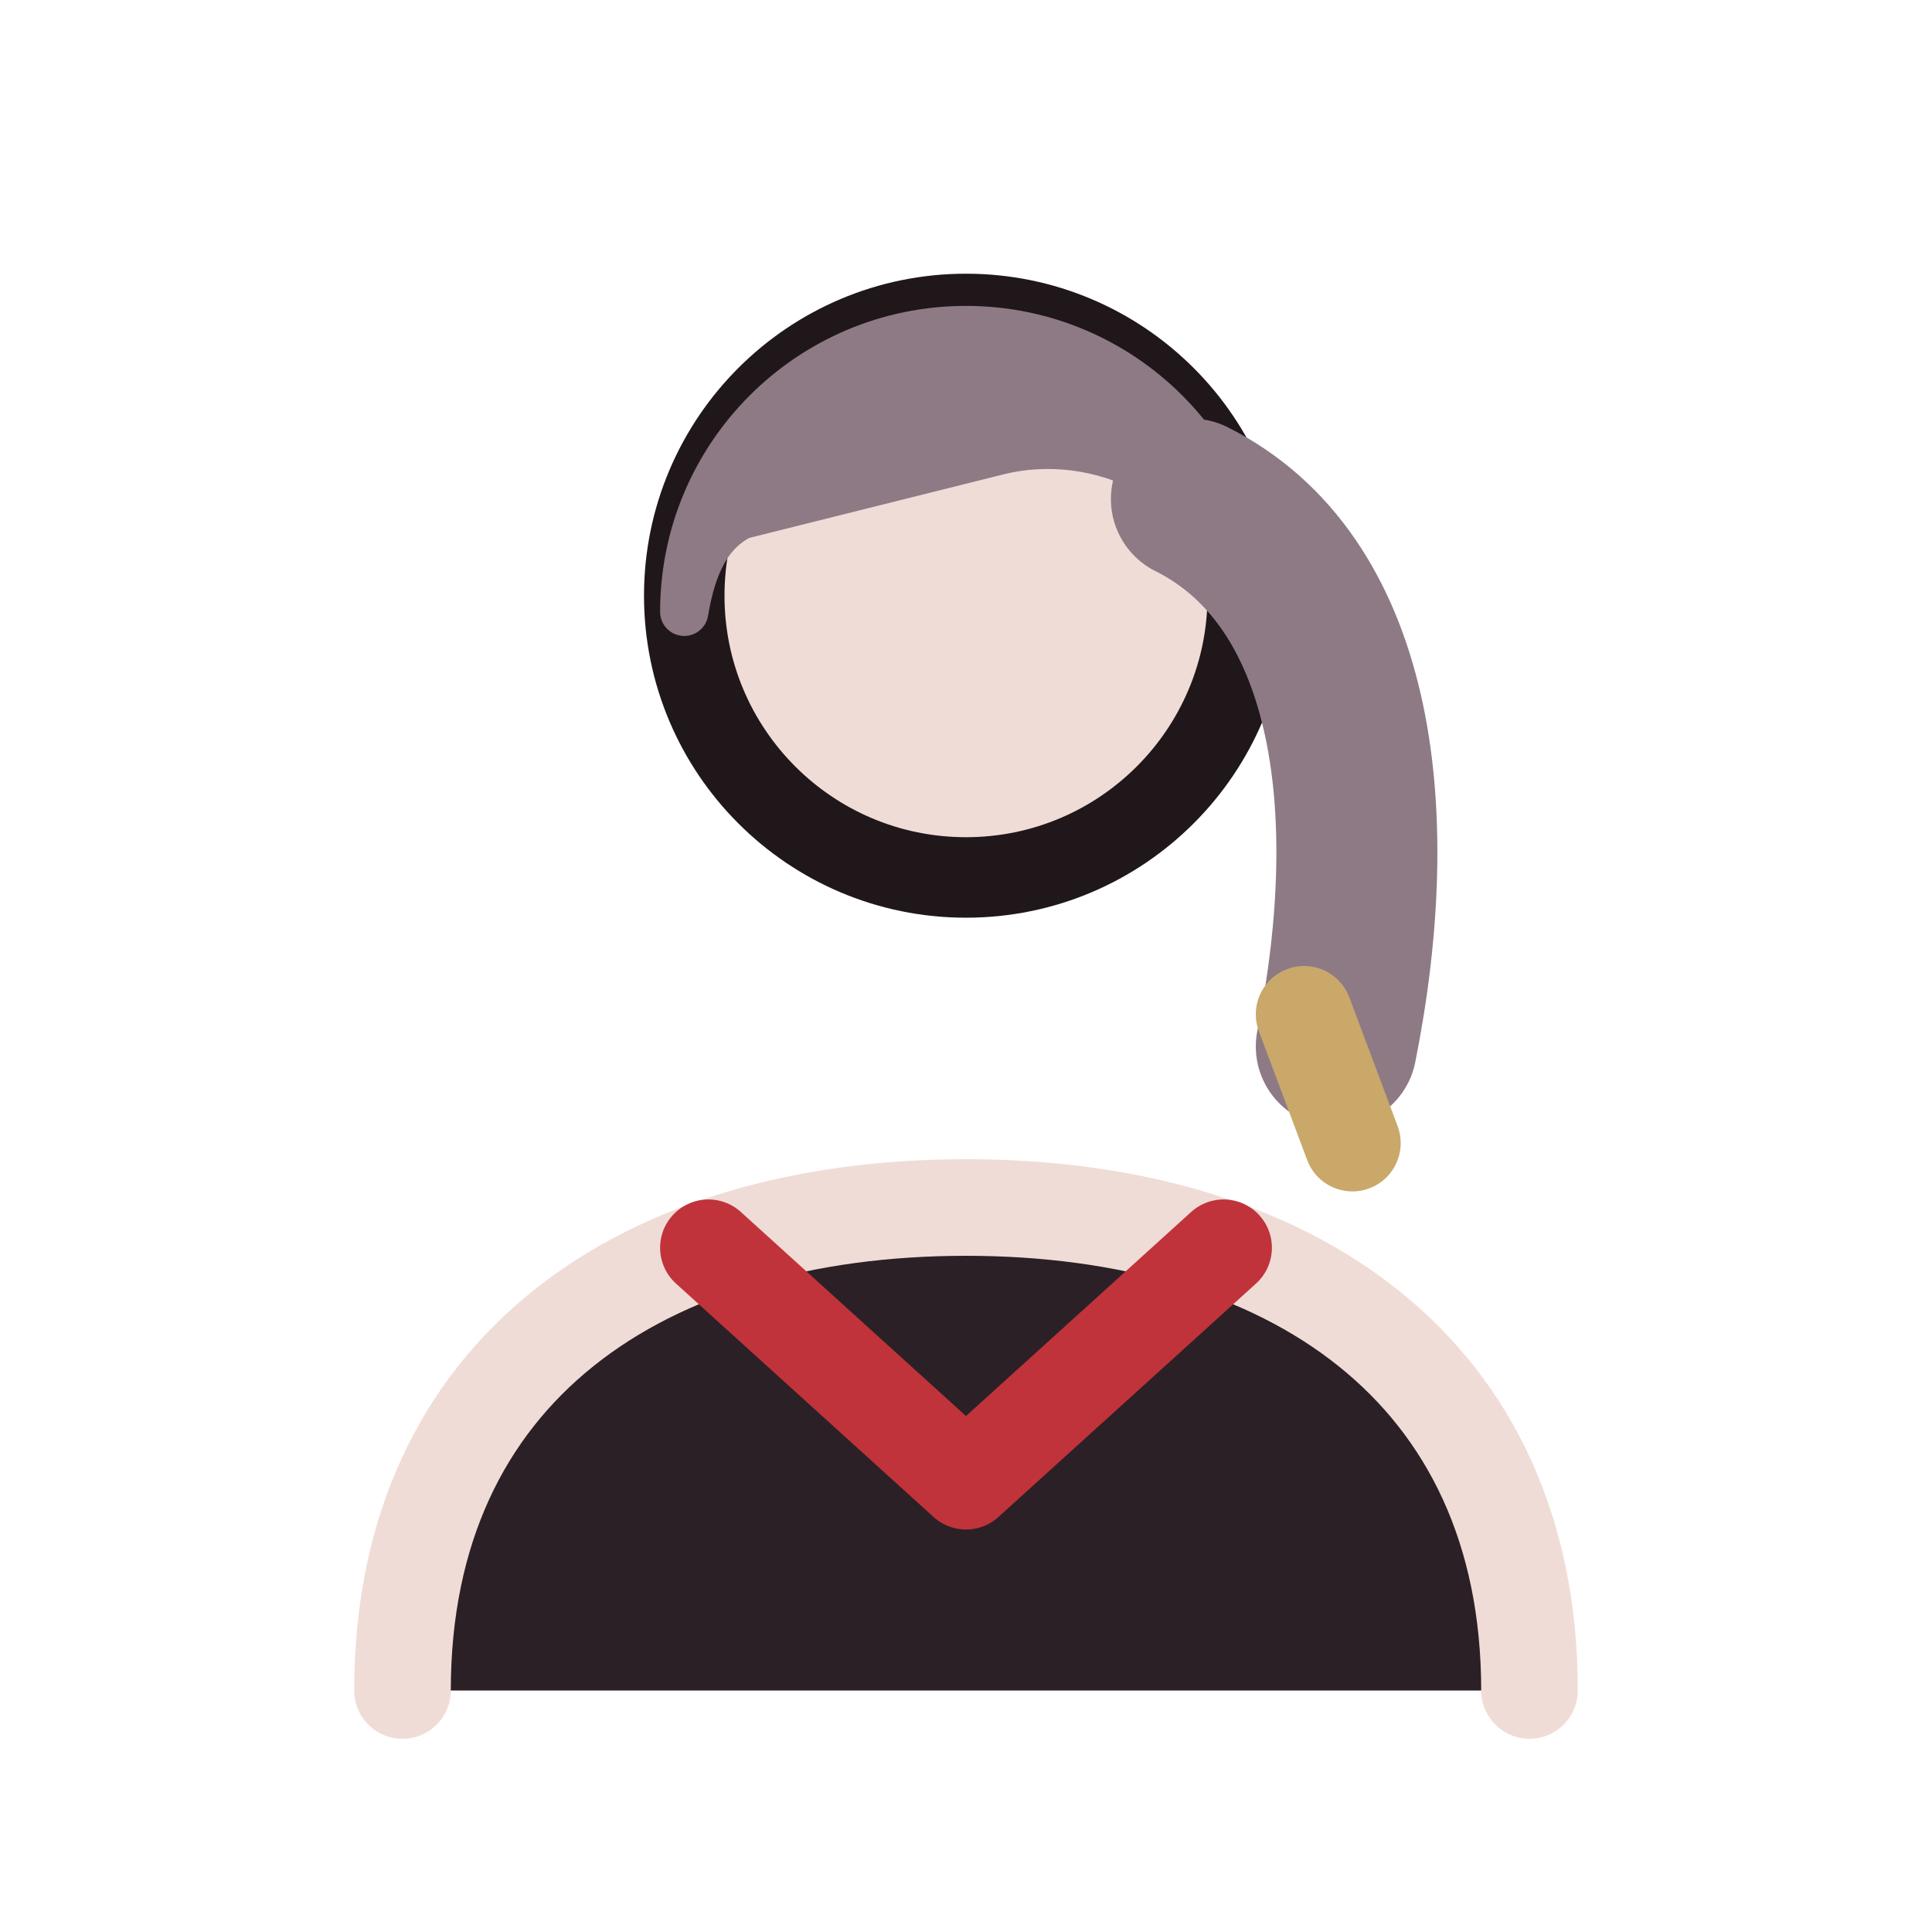
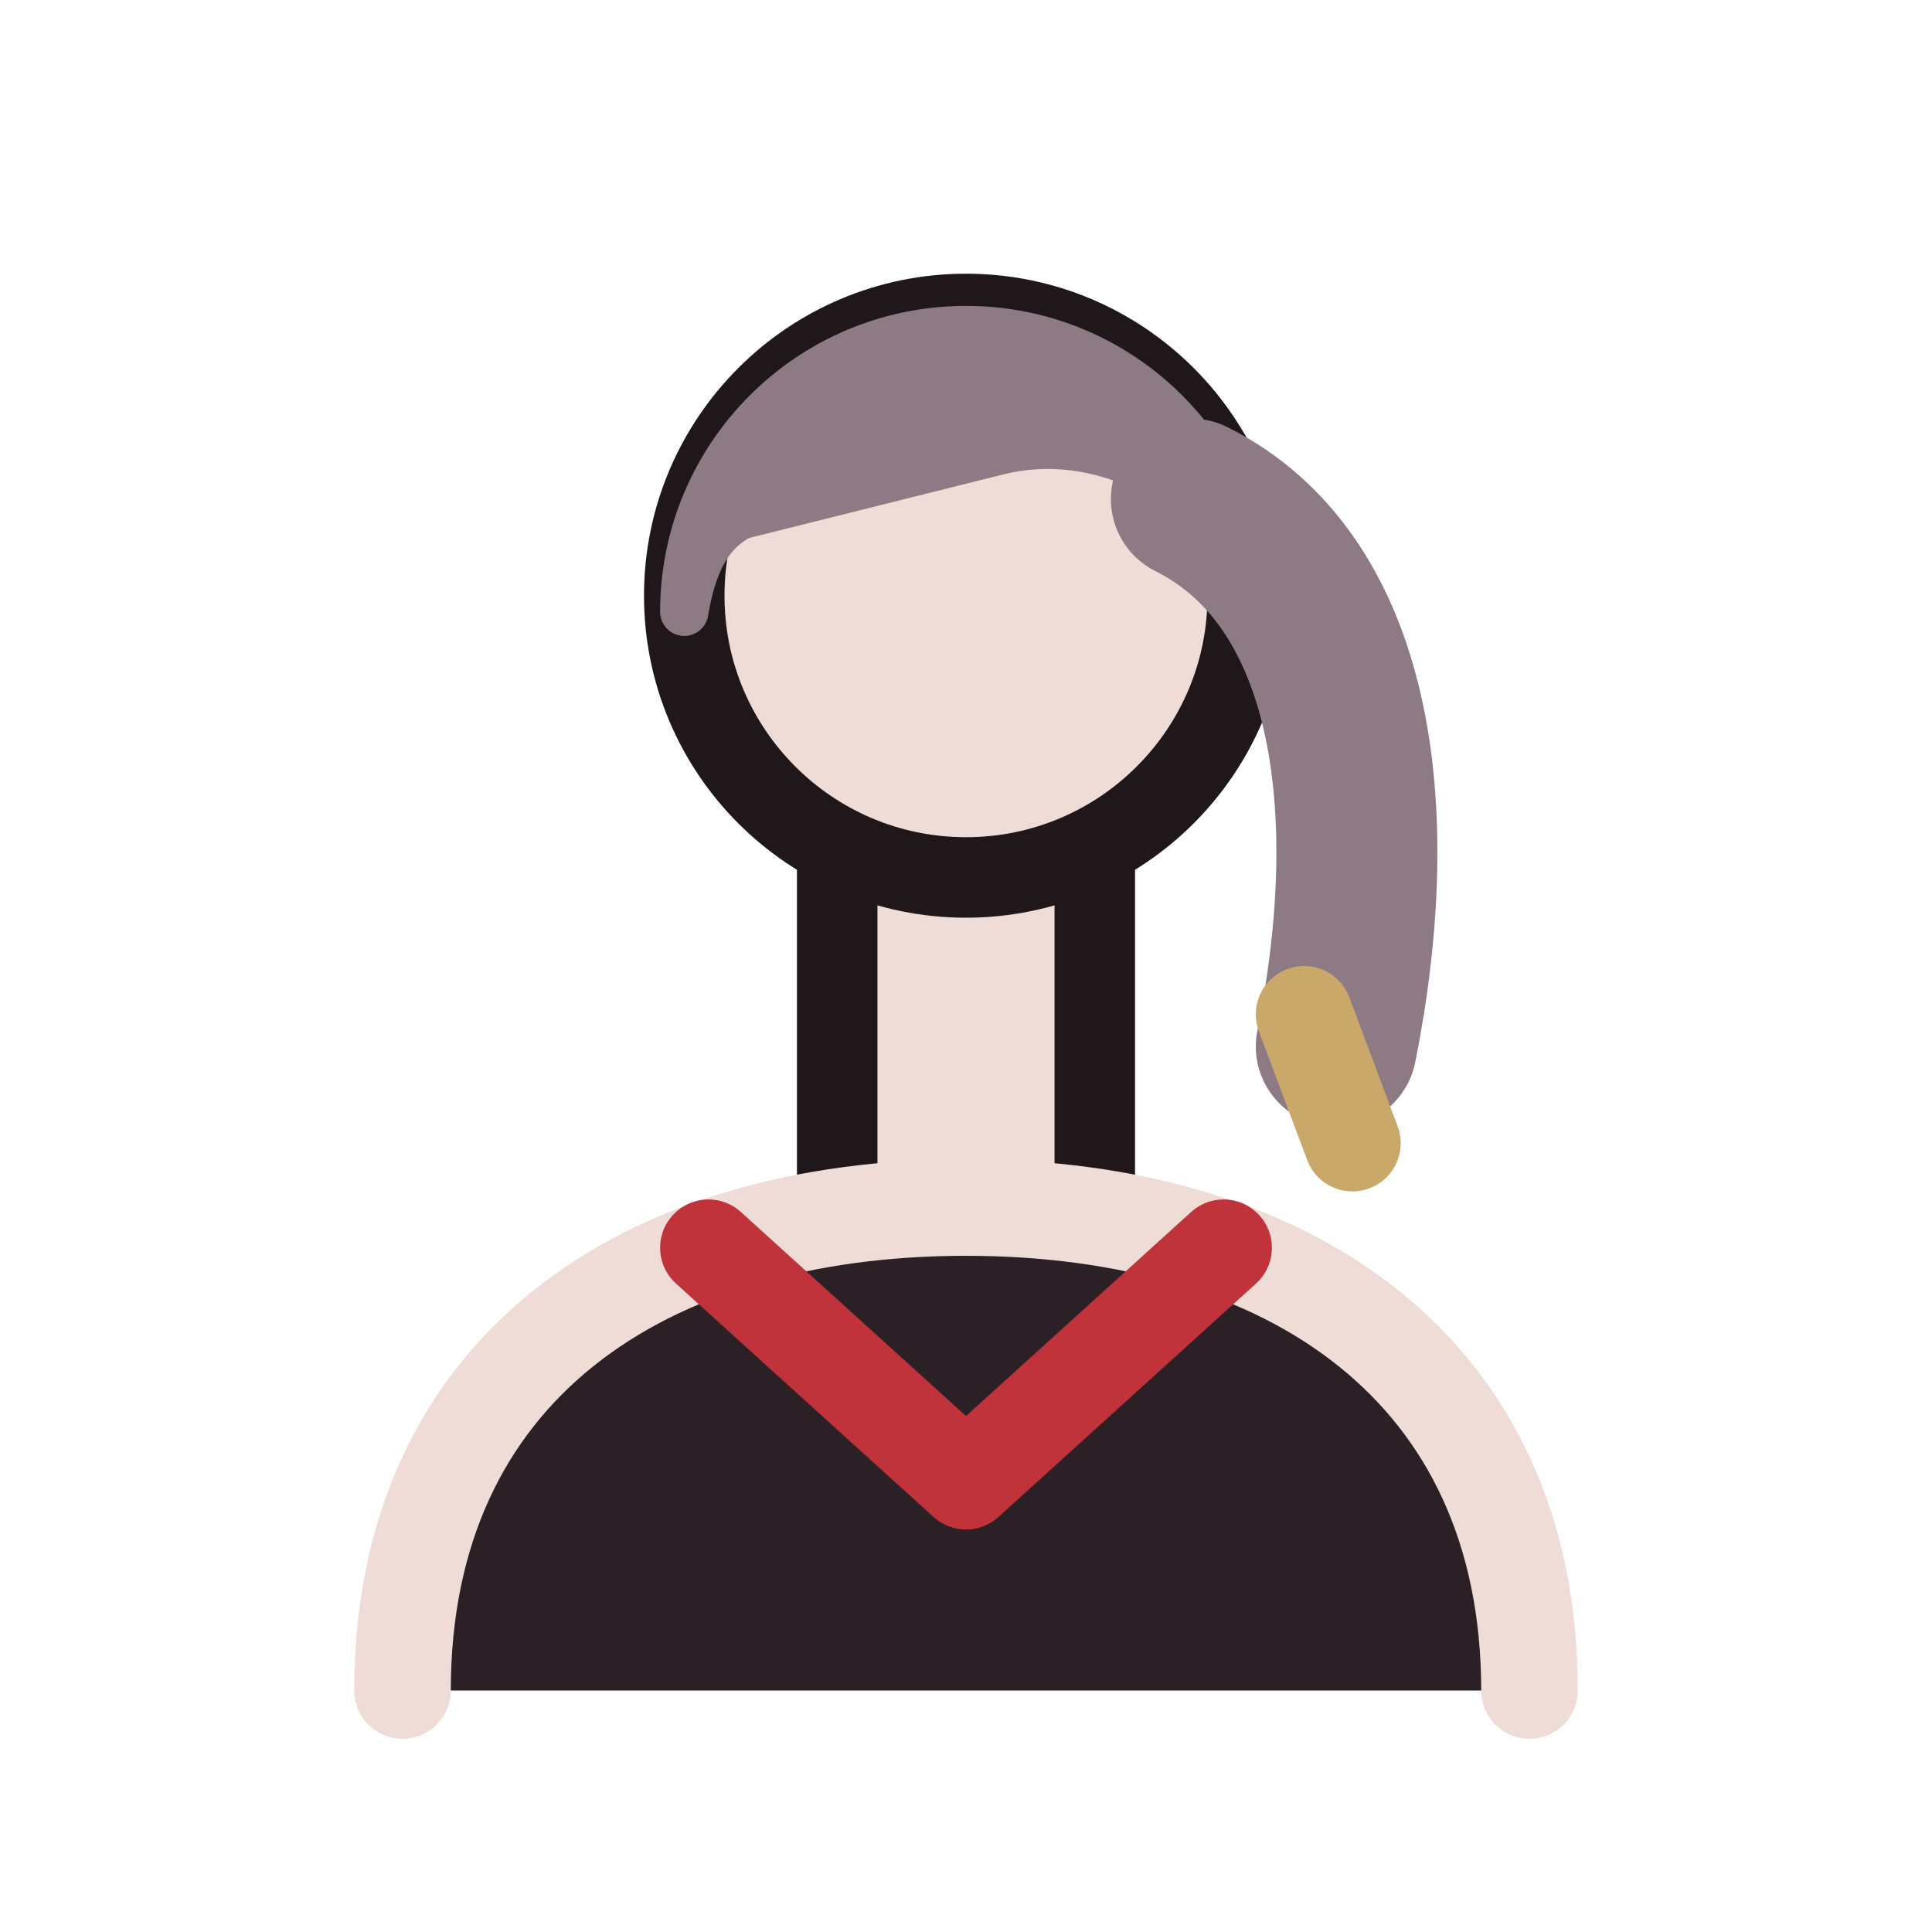
<svg xmlns="http://www.w3.org/2000/svg" viewBox="0 0 24 24" fill="none" stroke-linecap="round" stroke-linejoin="round">
+   <path d="M10.4 9.8h3.2v5.2h-3.2z" fill="#f0dcd6" stroke="#20171b" stroke-width="1" />
  <circle cx="12" cy="7.4" r="3.5" fill="#f0dcd6" stroke="#20171b" stroke-width="1" />
  <path d="M8.5 7.6A3.5 3.5 0 0 1 15.5 7.6C15.2 5.9 13.6 5.3 12.4 5.6L9.2 6.4C8.8 6.6 8.6 7 8.5 7.6Z" fill="#8e7a85" stroke="#8e7a85" stroke-width=".6" />
  <path d="M14.8 6.2C16.8 7.2 17.2 10 16.6 13" fill="none" stroke="#8e7a85" stroke-width="2" />
  <path d="M16.2 12.6l.6 1.6" fill="none" stroke="#c9a86a" stroke-width="1.2" />
  <path d="M5 21c0-4 3-6 7-6s7 2 7 6" fill="#2b2026" stroke="#f0dcd6" stroke-width="1.2" />
  <path d="M8.8 15.5 12 18.4 15.2 15.5" fill="none" stroke="#c0333a" stroke-width="1.2" />
</svg>
